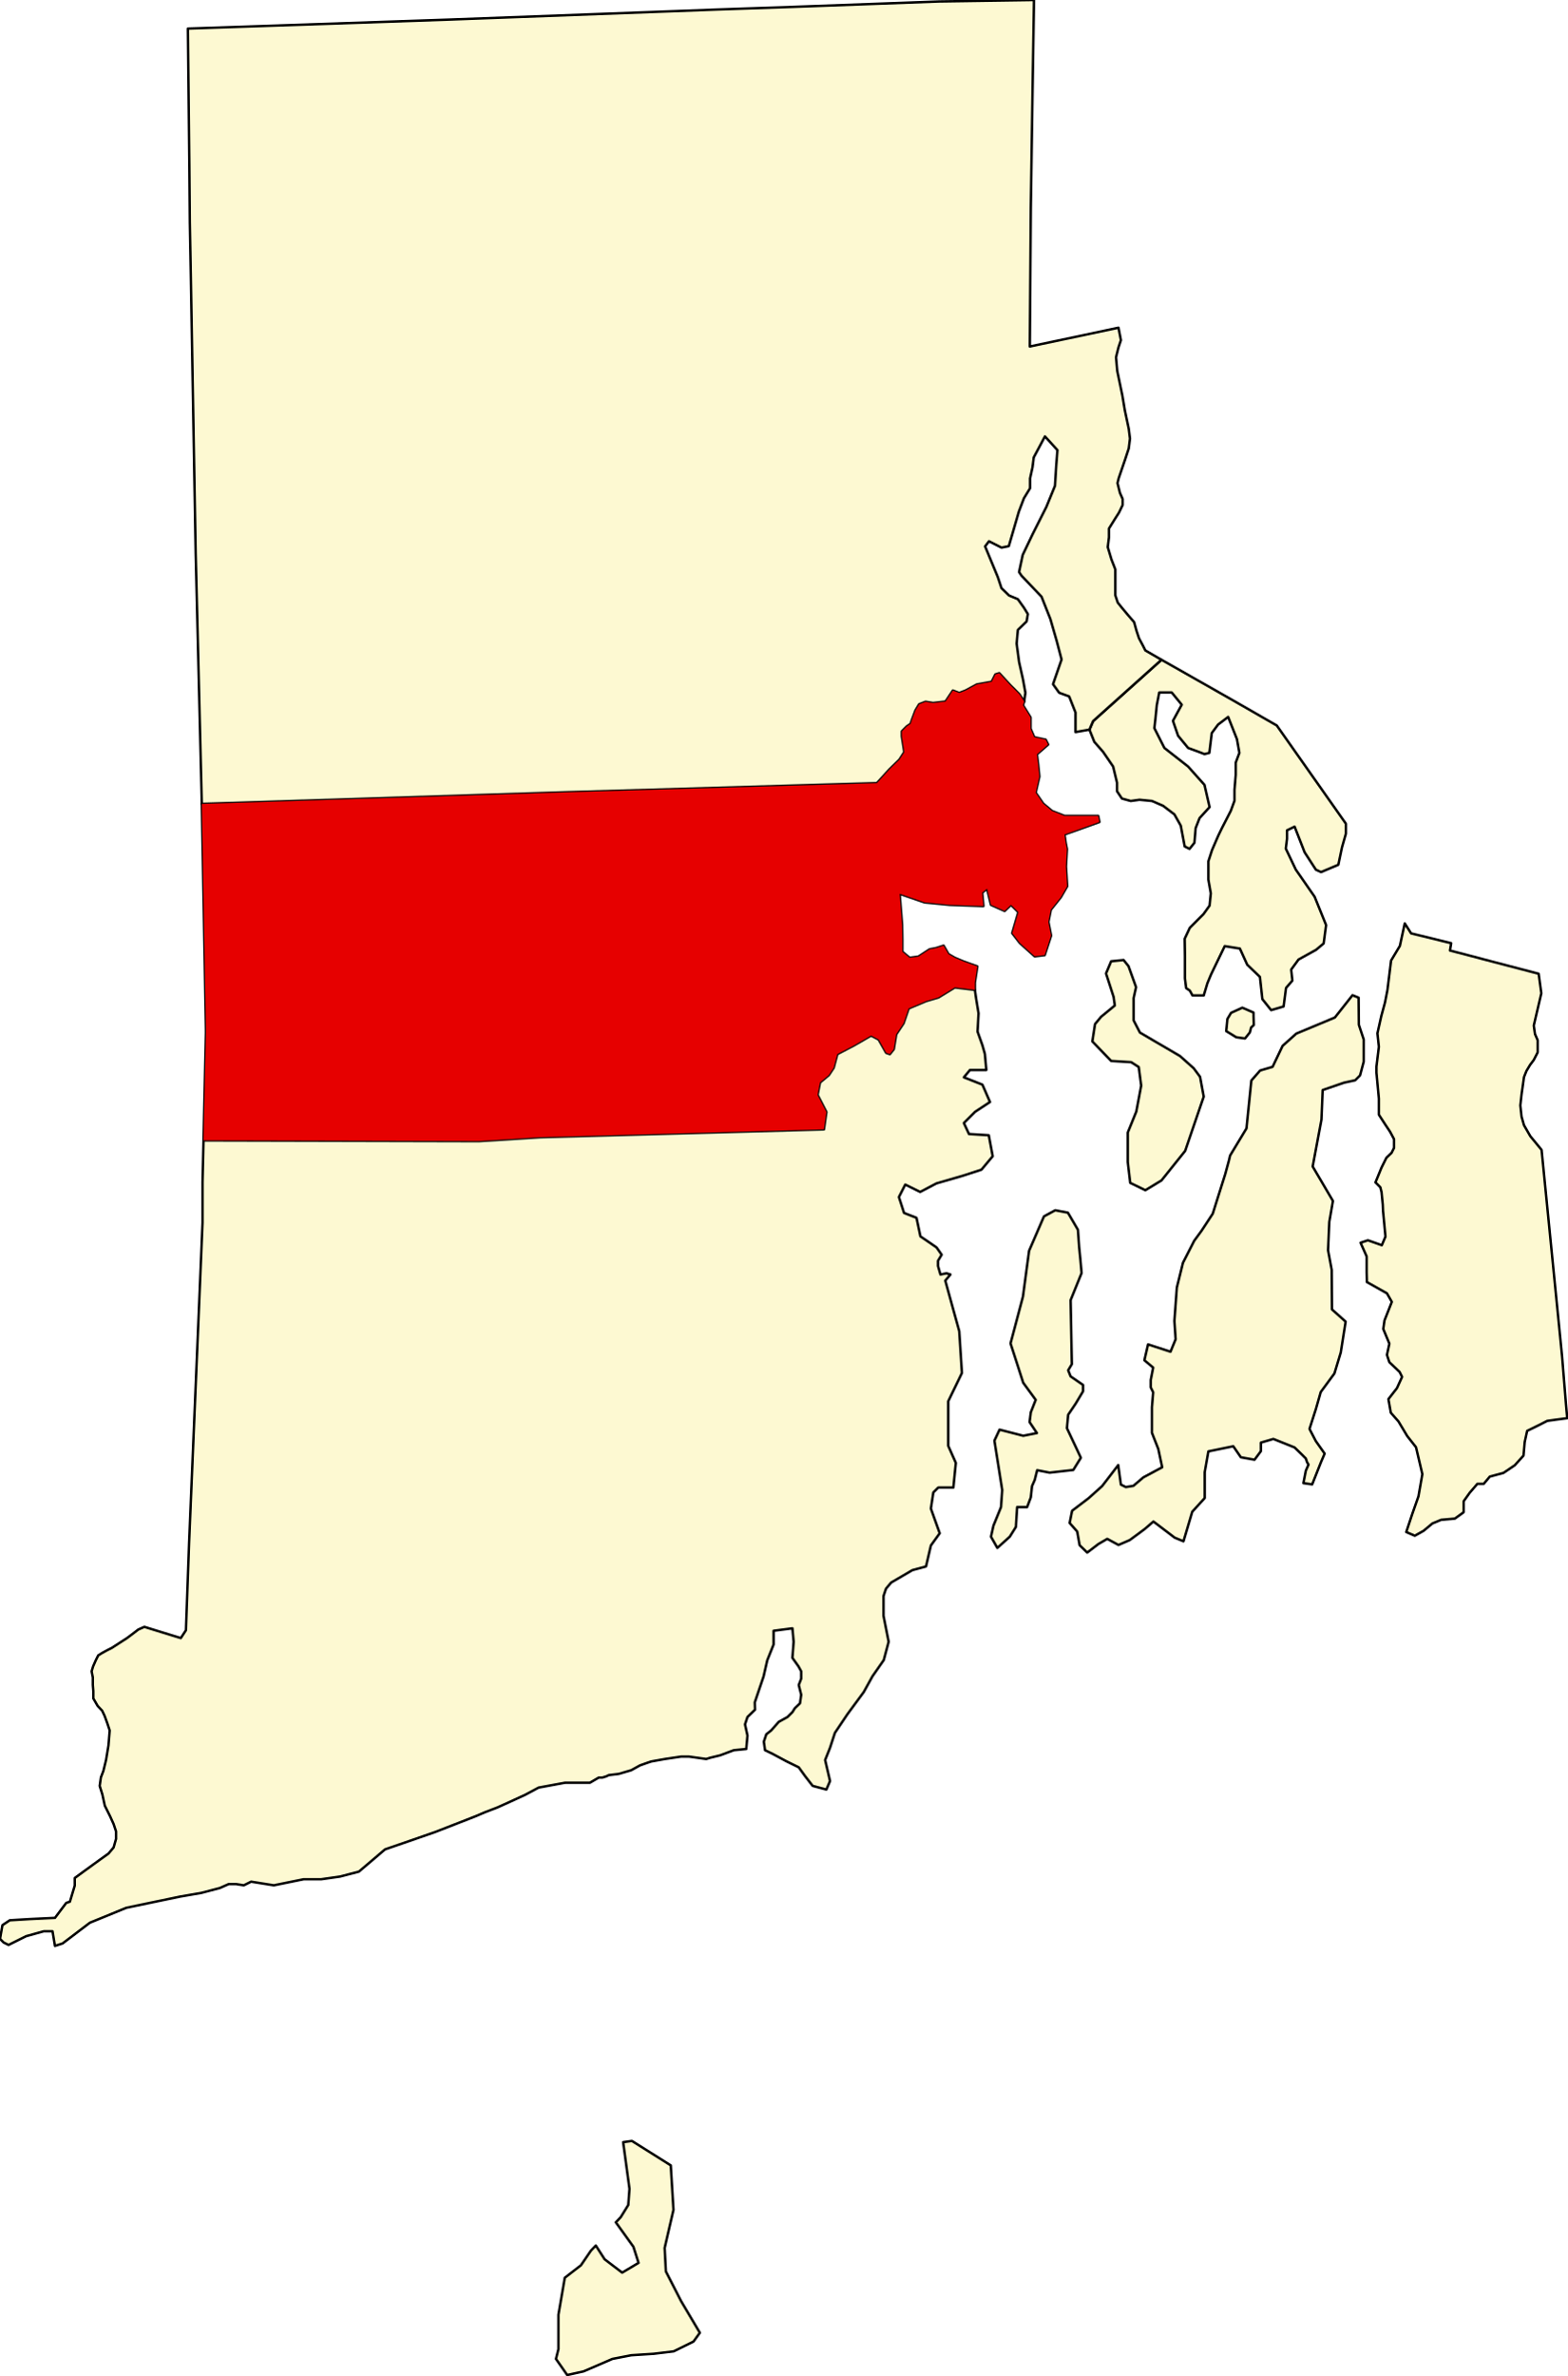
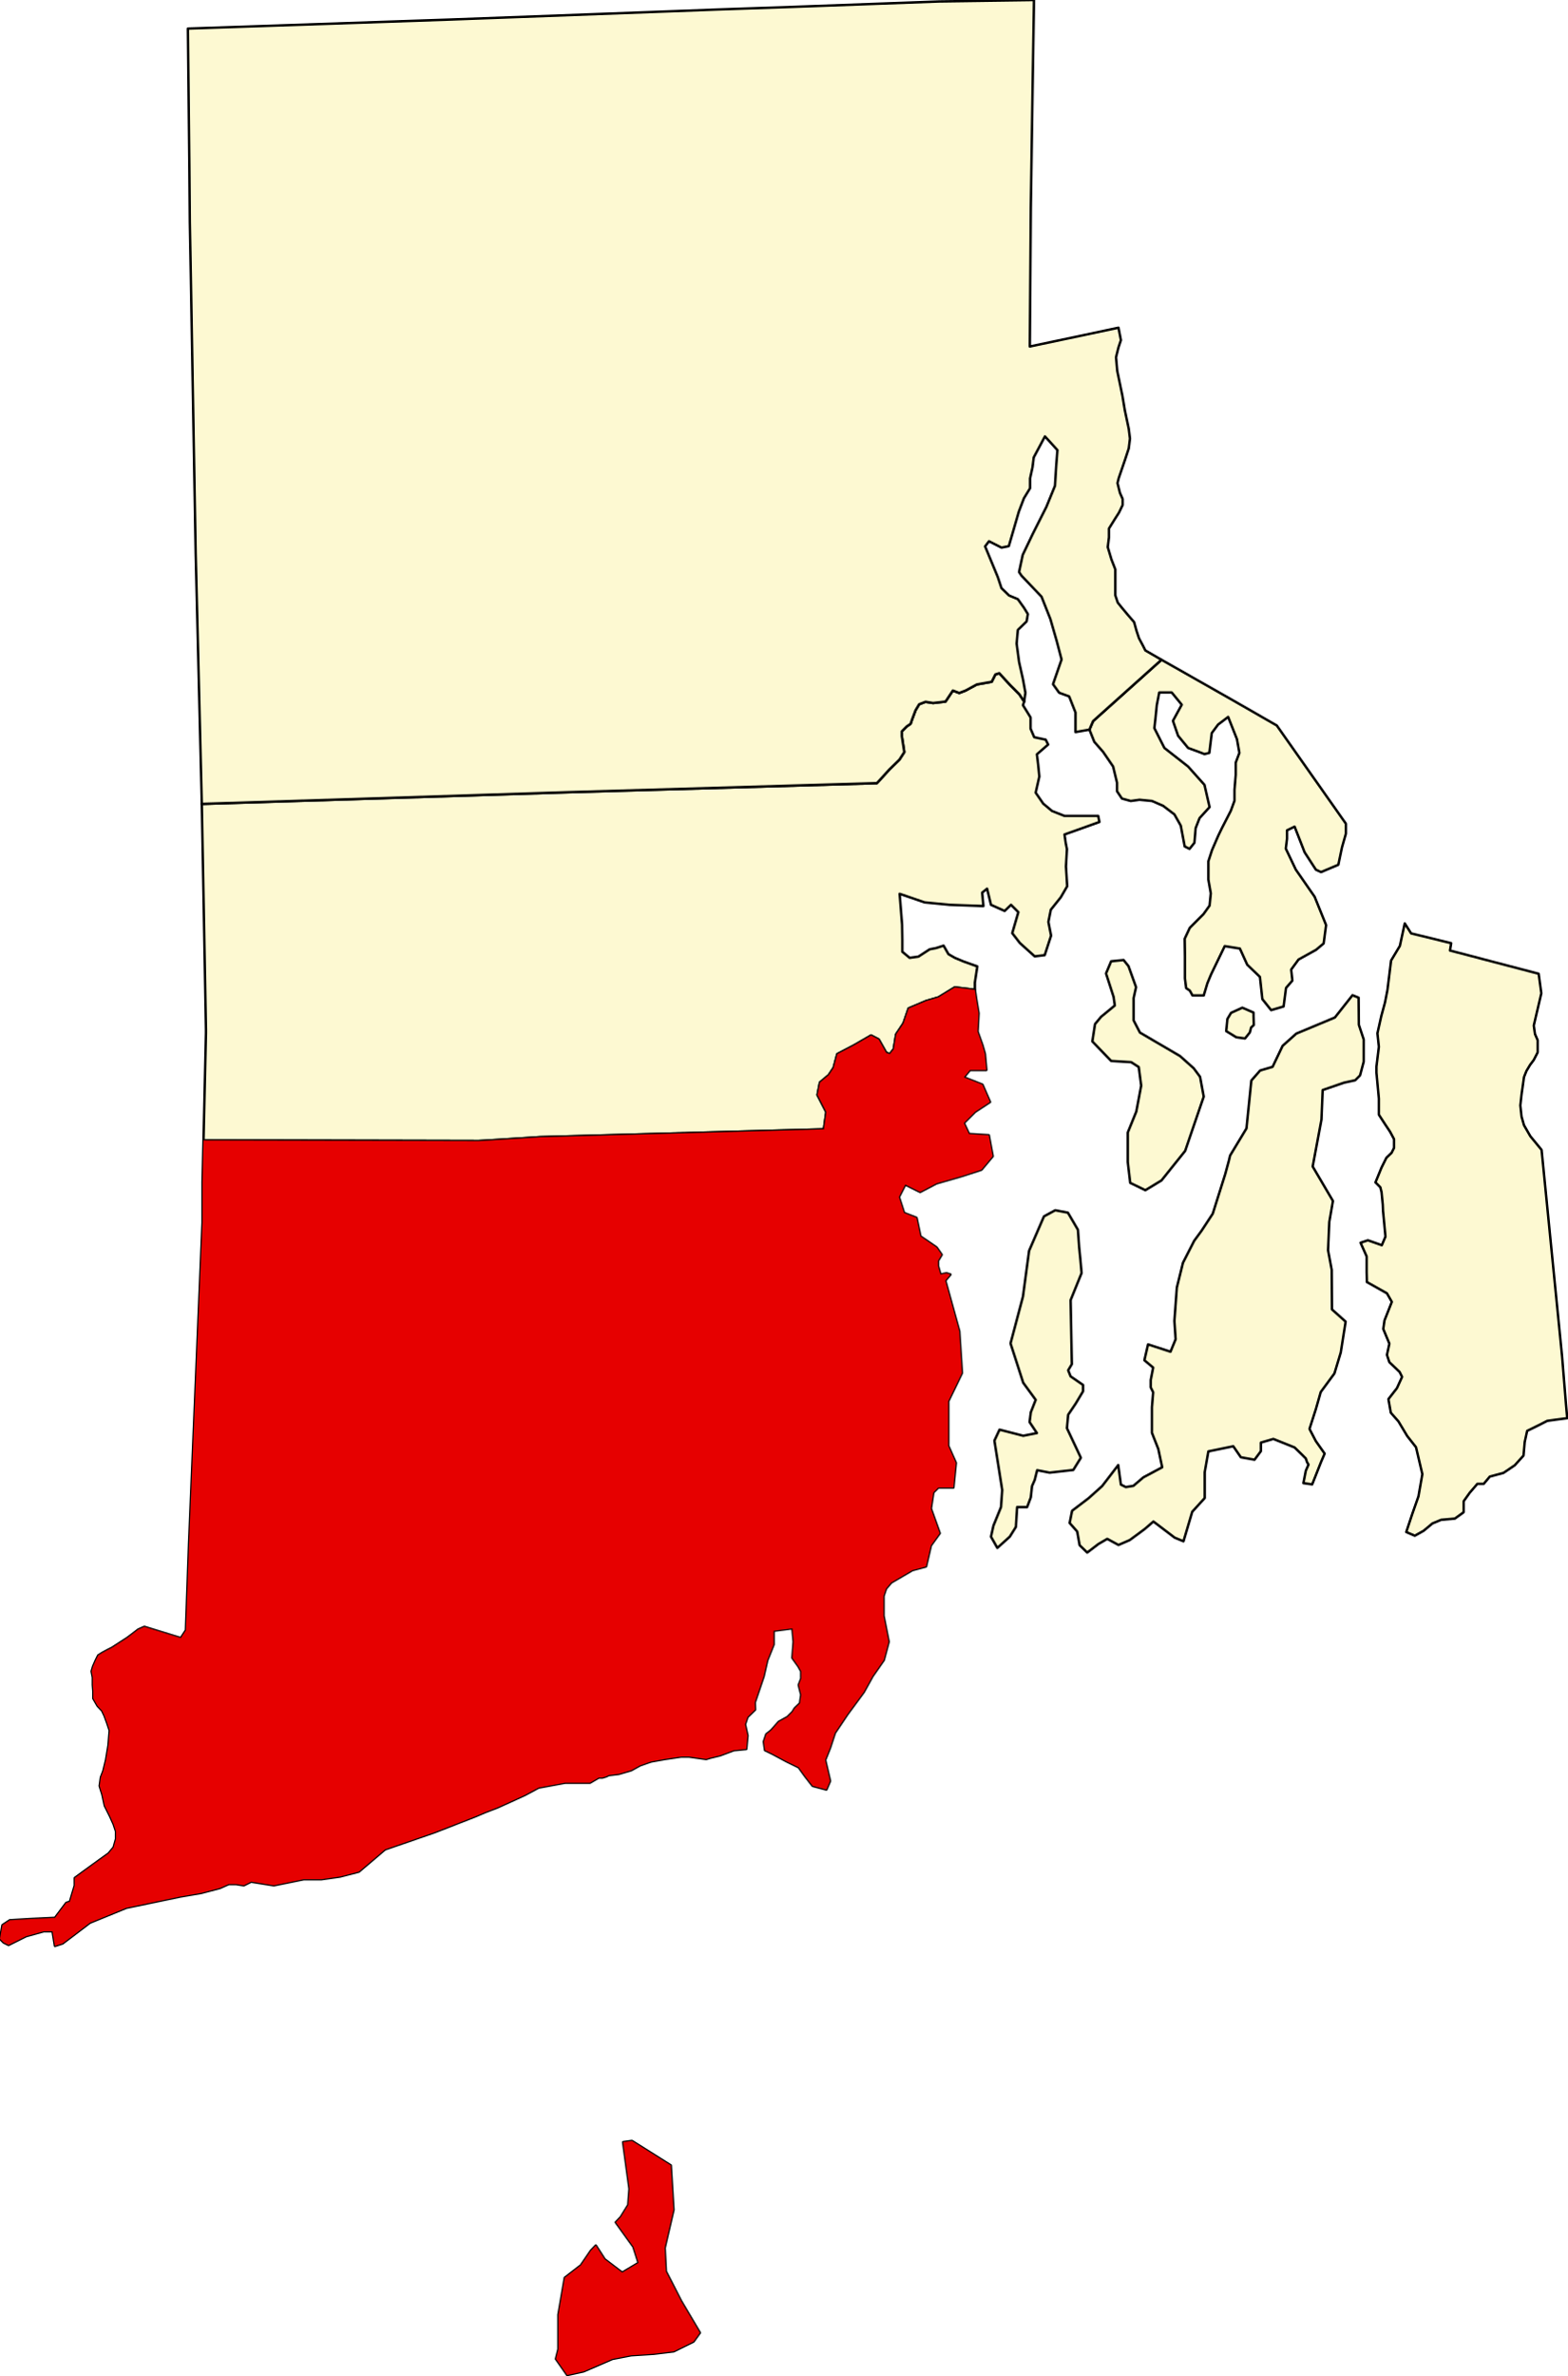
<svg xmlns="http://www.w3.org/2000/svg" xmlns:xlink="http://www.w3.org/1999/xlink" version="1.1" width="754.82" height="1143.53" viewBox="-1856,-3363 6416,9720">
  <g stroke="black" fill="#fdf9d2" stroke-linejoin="round" stroke-width="10">
    <path id="Bristol" d="M 2899,-663 l 282,160 190,109 283,402 0,41 -16,56 -15,71 -71,30 -21,-10 -46,-71 -41,-105 -31,15 0,35 -5,40 41,86 77,111 47,116 -10,75 -31,26 -72,40 -30,41 5,45 -26,30 -10,76 -51,15 -36,-45 -10,-91 -52,-50 -30,-66 -62,-10 -56,116 -15,36 -15,50 -46,0 -11,-20 -15,-10 -5,-40 0,-91 -1,-71 21,-45 56,-56 25,-35 5,-50 -10,-56 0,-75 15,-46 26,-60 15,-31 36,-70 15,-41 0,-45 5,-61 0,-50 15,-40 -10,-56 -36,-91 -41,31 -26,35 -10,81 -20,5 -26,-10 -41,-15 -41,-50 -21,-61 36,-66 -41,-50 -51,0 -10,51 -5,50 -5,45 41,81 97,76 67,75 21,91 -41,45 -16,41 -5,60 -20,25 -20,-10 -16,-85 -26,-46 -46,-35 -46,-20 -51,-5 -36,5 -36,-10 -20,-30 0,-35 -16,-66 -41,-60 -36,-41 -20,-50 15,-35 z" />
    <path id="Kent" d="M -1030,-73 l 1500,-48 1264,-37 51,-56 41,-40 20,-31 -10,-65 0,-20 20,-20 16,-11 5,-15 15,-40 15,-25 26,-10 31,5 51,-6 30,-45 26,10 26,-10 46,-25 61,-11 15,-30 16,-5 46,50 36,36 20,30 -5,15 31,50 0,46 15,35 47,10 10,20 -46,40 5,41 5,50 -15,66 31,45 36,30 51,20 138,0 5,25 -143,51 5,35 5,25 -4,71 5,81 -26,45 -41,51 -10,50 11,56 -26,80 -41,5 -61,-55 -31,-40 25,-86 -30,-30 -26,25 -56,-25 -16,-66 -20,16 5,55 -138,-5 -103,-10 -102,-35 10,126 1,61 0,50 30,25 36,-5 46,-30 26,-5 31,-10 20,35 26,15 36,15 56,20 -10,66 0,30 -82,-10 -67,41 -51,15 -71,30 -21,61 -30,45 -10,61 -16,20 -15,-5 -31,-55 -31,-16 -71,41 -67,35 -15,56 -20,30 -36,30 -10,51 36,70 -10,71 -1162,32 -169,11 -82,5 -1127,-3 10,-439 0,-15 -11,-600 z" />
    <g id="Newport">
      <path id="2590" d="M 3895,416 l 26,41 164,40 -5,30 363,95 11,80 -31,132 5,35 11,25 0,50 -16,31 -15,20 -15,25 -10,25 -5,36 -5,35 -5,45 5,46 10,35 26,45 46,56 84,846 16,197 5,55 -46,6 -36,5 -31,16 -51,25 -10,45 -5,56 -36,40 -46,31 -56,15 -25,30 -26,0 -31,36 -25,35 0,45 -36,26 -56,5 -36,15 -36,30 -36,20 -35,-15 25,-75 25,-71 16,-91 -26,-110 -36,-46 -36,-60 -31,-35 -10,-56 35,-45 21,-46 -10,-20 -42,-40 -10,-30 10,-46 -25,-60 5,-35 30,-76 -20,-35 -82,-46 -1,-40 0,-65 -25,-56 30,-10 57,20 15,-35 -10,-106 -1,-25 -5,-51 -5,-20 -20,-20 25,-61 20,-40 21,-20 10,-20 0,-36 -16,-30 -20,-30 -26,-40 0,-66 -10,-106 0,-25 10,-81 -6,-55 16,-71 15,-55 10,-51 15,-121 36,-60 z" />
      <path id="2593" d="M 2771,1478 l -10,-85 0,-121 35,-86 20,-106 -10,-76 -31,-20 -82,-5 -77,-80 11,-71 25,-30 56,-46 -5,-35 -31,-96 21,-50 51,-5 20,25 31,86 -10,45 0,91 26,50 164,96 56,50 26,35 15,81 -76,222 -97,121 -66,40 z" />
      <path id="2597" d="M 2860,2396 l 5,-61 -10,-20 0,-30 10,-51 -36,-30 15,-65 92,30 21,-51 -5,-75 10,-137 25,-101 46,-90 30,-41 46,-70 51,-162 15,-55 5,-21 67,-111 20,-196 36,-41 51,-15 41,-86 56,-50 158,-66 72,-91 25,10 1,111 20,60 0,91 -15,56 -20,20 -46,10 -87,30 -5,121 -36,192 83,141 -15,86 -5,116 15,80 1,162 56,50 -20,126 -26,86 -56,76 -20,70 -26,81 26,50 36,51 -15,35 -36,91 -36,-5 10,-51 11,-25 -6,-10 -5,-15 -15,-15 -31,-30 -87,-35 -51,15 0,35 -26,35 -56,-10 -31,-45 -102,21 -15,85 0,106 -51,56 -36,121 -36,-15 -87,-66 -36,31 -61,45 -46,20 -46,-25 -36,21 -46,35 -31,-30 -10,-56 -31,-35 10,-50 67,-51 56,-50 66,-86 11,80 20,10 31,-5 41,-35 77,-41 -16,-75 -26,-66 z" />
      <path id="2598" d="M 3169,807 l 15,-25 46,-21 46,20 0,15 1,36 -11,10 -5,20 -20,25 -36,-5 -41,-25 z" />
      <path id="2622" d="M 2227,2972 l -26,-46 10,-45 31,-76 5,-70 -32,-202 21,-45 97,25 56,-11 -30,-45 5,-40 20,-51 -51,-70 -52,-161 51,-192 25,-187 61,-141 46,-25 52,10 41,70 5,71 5,50 5,56 -45,111 5,262 -15,25 10,25 51,35 0,26 -30,50 -31,46 -5,55 57,121 -31,50 -97,11 -51,-10 -10,40 -11,25 -5,46 -15,40 -41,0 -5,81 -25,40 z" />
    </g>
    <path id="Providence" d="M -1087,-3246 l 1075,-37 906,-34 184,-7 317,-11 594,-22 388,-6 -6,379 -7,469 -4,570 363,-77 10,51 -10,30 -10,40 5,56 21,101 10,60 16,76 5,40 -5,40 -15,46 -26,76 -5,20 10,40 11,25 0,25 -15,31 -16,25 -25,40 0,36 -5,40 15,50 16,41 0,106 10,30 16,20 25,30 26,30 10,36 10,30 16,30 10,20 66,38 -280,251 -15,35 -57,10 0,-80 -26,-66 -41,-15 -25,-35 35,-101 -20,-76 -26,-90 -36,-91 -82,-86 -10,-15 15,-70 41,-86 56,-111 35,-86 5,-81 5,-65 -51,-56 -46,86 -5,40 -10,46 0,40 -25,41 -21,55 -41,141 -30,6 -51,-26 -16,21 52,126 15,45 31,30 36,15 25,35 16,26 -5,30 -36,35 -5,56 10,75 16,71 10,55 -5,36 -20,-30 -36,-36 -46,-50 -16,5 -15,30 -61,11 -46,25 -26,10 -26,-10 -30,45 -51,6 -31,-5 -26,10 -15,25 -15,40 -5,15 -16,11 -20,20 0,20 10,65 -20,31 -41,40 -51,56 -1264,37 -1500,48 -25,-1024 -20,-1144 -4,-213 -2,-236 z" />
    <g id="Washington">
      <path id="2595" d="M -1023,1304 l 1127,3 82,-5 169,-11 1162,-32 10,-71 -36,-70 10,-51 36,-30 20,-30 15,-56 67,-35 71,-41 31,16 31,55 15,5 16,-20 10,-61 30,-45 21,-61 71,-30 51,-15 67,-41 82,10 5,35 10,61 -4,75 20,56 10,35 6,66 -67,0 -25,30 76,30 31,71 -61,40 -46,46 21,45 81,5 16,86 -46,55 -77,25 -107,31 -67,35 -61,-30 -26,51 21,65 51,20 16,76 66,45 21,30 -15,25 0,21 10,35 25,-5 16,5 -21,25 57,207 11,171 -56,116 0,182 31,70 -10,101 -62,0 -20,20 -10,66 36,101 -36,50 -20,86 -56,15 -87,51 -21,25 -10,30 0,81 21,106 -20,75 -46,66 -36,65 -67,91 -51,76 -20,61 -20,50 20,86 -15,35 -56,-15 -31,-40 -26,-36 -51,-25 -56,-30 -31,-15 -5,-35 10,-30 20,-16 31,-35 36,-20 20,-20 10,-16 21,-20 5,-35 -10,-40 10,-26 0,-30 -11,-20 -25,-35 5,-66 -5,-55 -77,10 0,56 -26,65 -15,66 -36,106 1,30 -31,30 -10,30 10,46 -5,55 -51,5 -56,21 -41,10 -16,5 -71,-10 -31,0 -67,10 -56,10 -15,5 -31,11 -36,20 -51,15 -41,5 -10,5 -16,5 -15,0 -36,21 -102,0 -108,20 -56,30 -112,51 -52,20 -35,15 -169,66 -205,71 -107,91 -77,20 -77,11 -72,0 -122,25 -93,-15 -30,15 -31,-5 -31,0 -36,16 -76,20 -87,15 -220,46 -149,61 -112,85 -31,10 -10,-60 -36,0 -72,20 -72,36 -20,-10 -15,-15 10,-56 30,-20 82,-5 103,-5 46,-61 15,-5 20,-66 0,-31 41,-30 62,-45 35,-25 21,-25 10,-35 0,-31 -10,-30 -14,-31 -22,-44 -10,-46 -11,-35 5,-35 10,-26 11,-45 10,-60 5,-61 -10,-30 -11,-30 -10,-21 -18,-19 -18,-31 0,-30 -2,-25 0,-31 -5,-25 6,-20 11,-25 10,-20 16,-10 20,-11 20,-10 62,-40 20,-15 26,-20 25,-11 149,46 21,-32 13,-358 55,-1310 0,-166 z" />
      <path id="2700" d="M 1009,6184 l -26,36 -81,40 -82,10 -92,6 -77,15 -118,51 -67,15 -46,-66 10,-40 0,-141 26,-151 66,-51 41,-60 20,-21 36,56 72,55 67,-40 -21,-66 -72,-100 20,-21 31,-50 5,-66 -26,-191 36,-5 159,100 11,182 -36,156 5,96 62,121 z" />
    </g>
  </g>
-   <use xlink:href="#Kent" stroke="none" fill="#E60000" />
+   <use xlink:href="#Washington" stroke="none" fill="#E60000" />
</svg>
